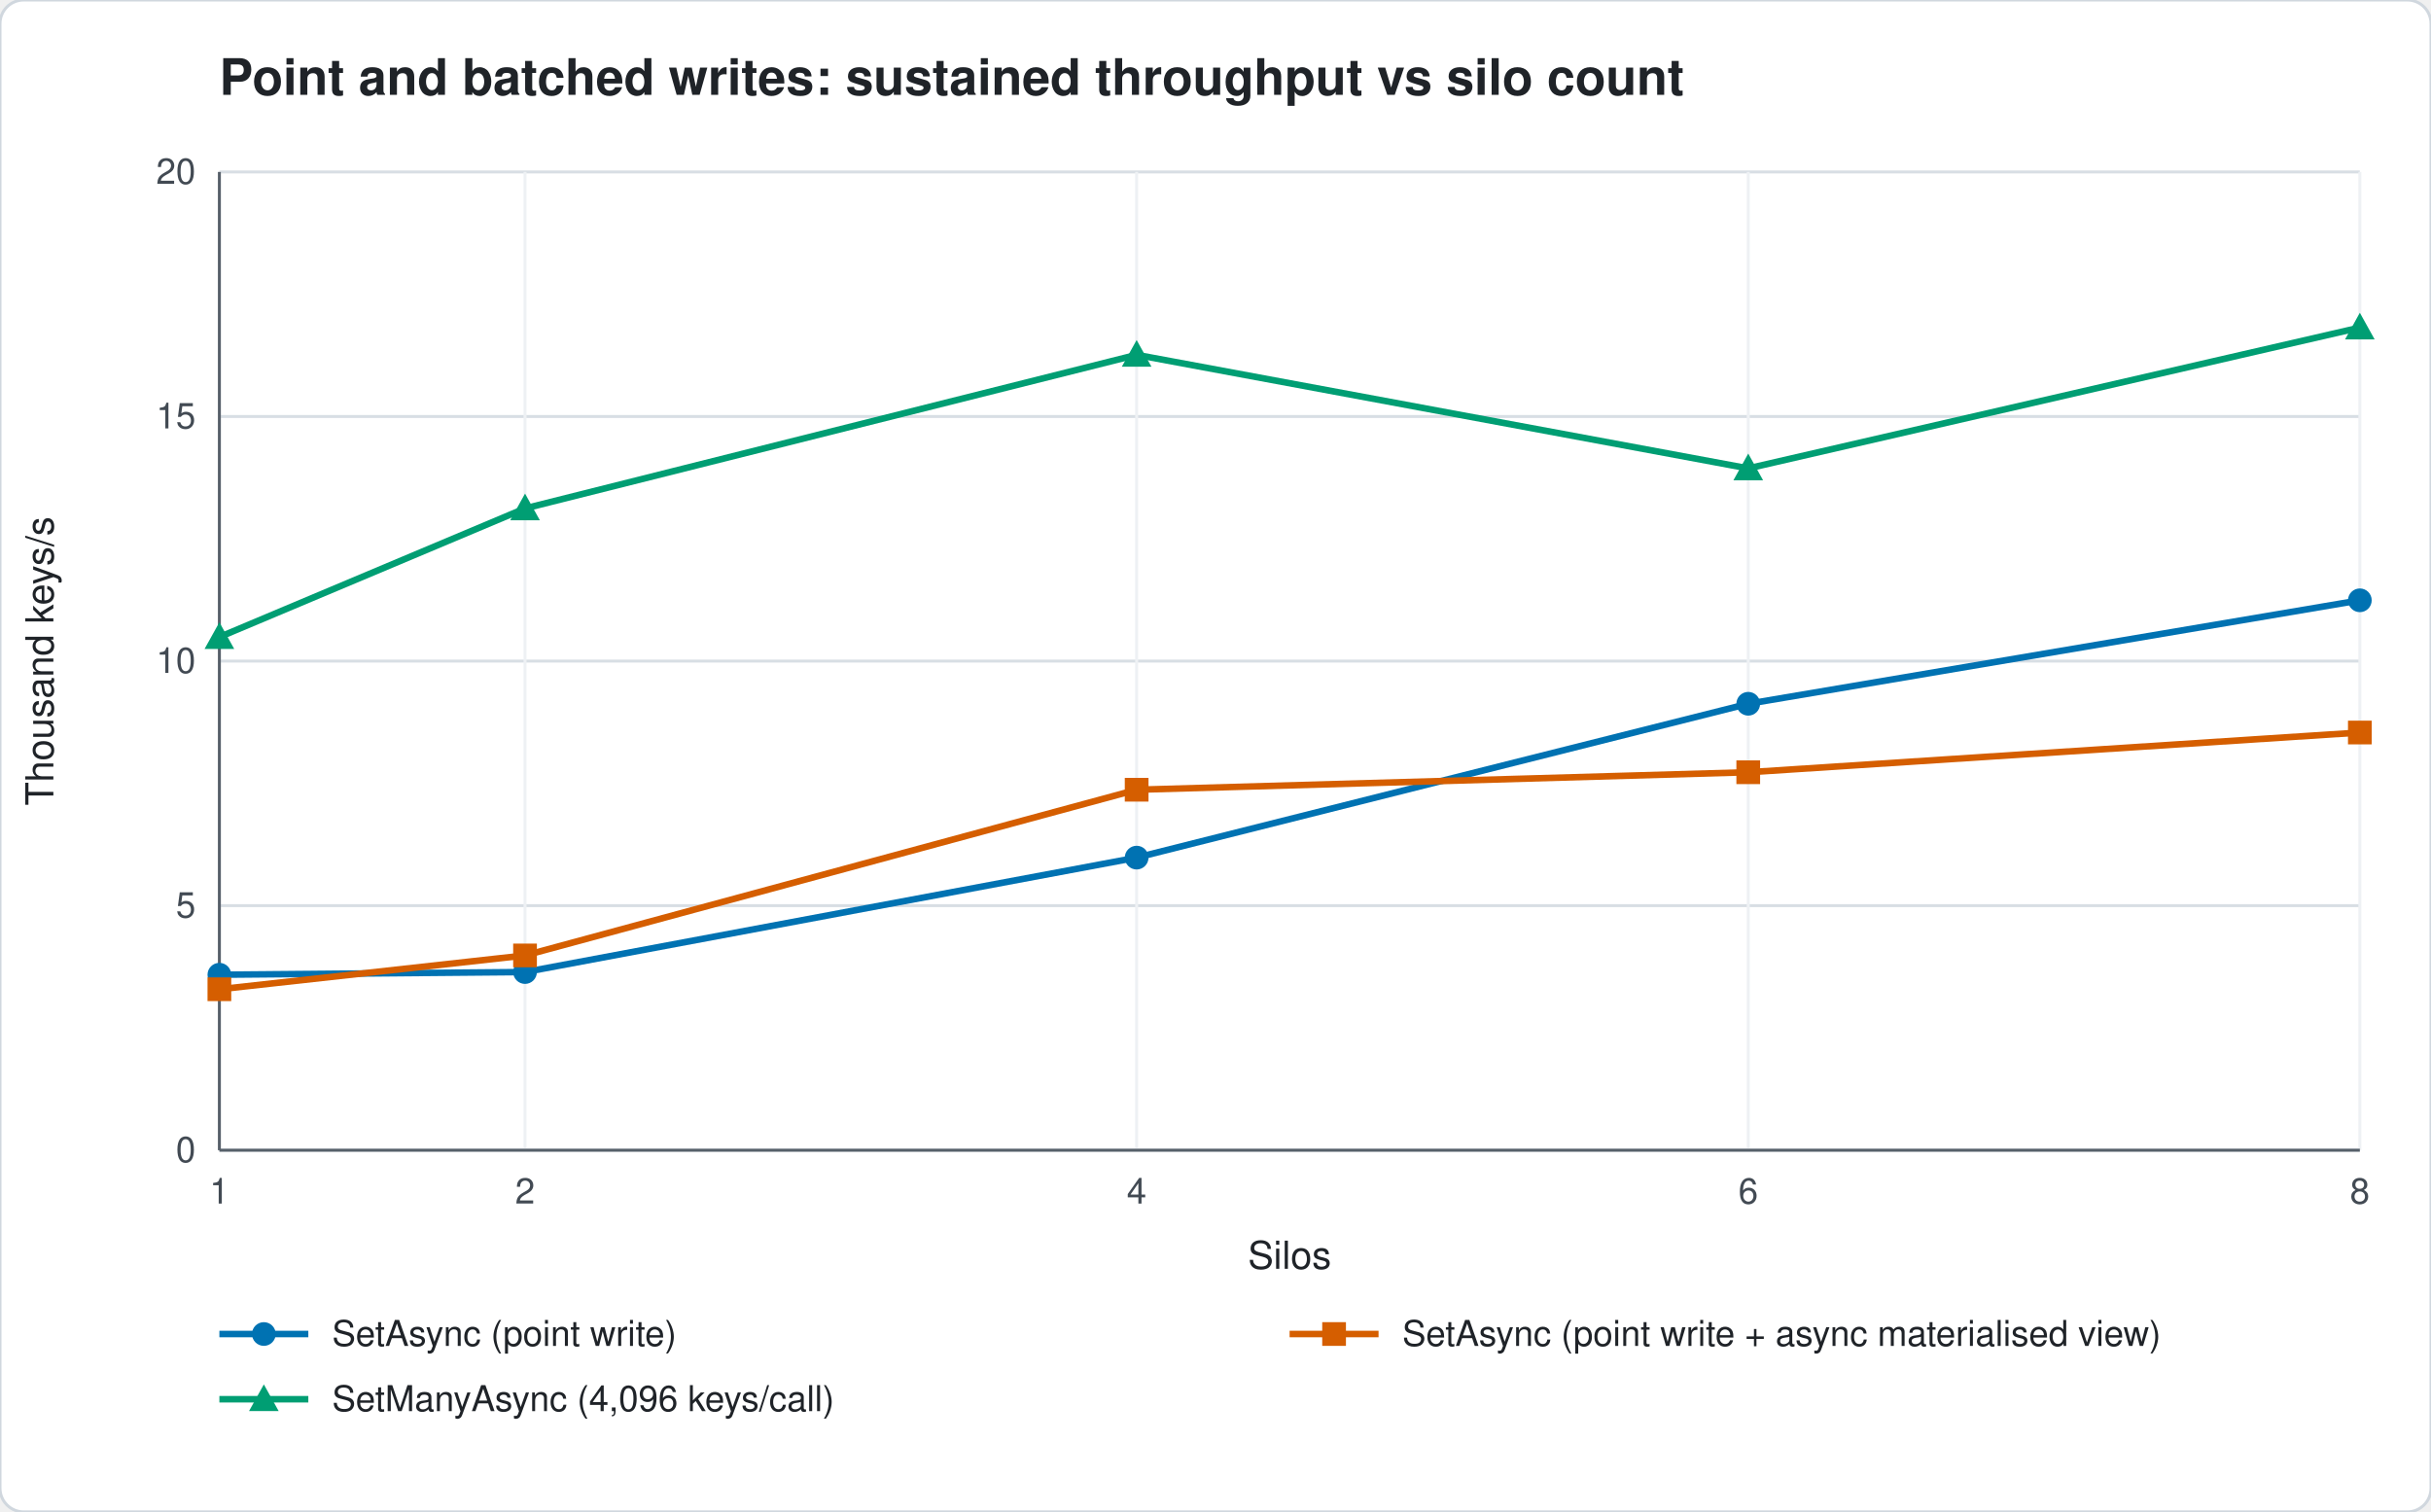
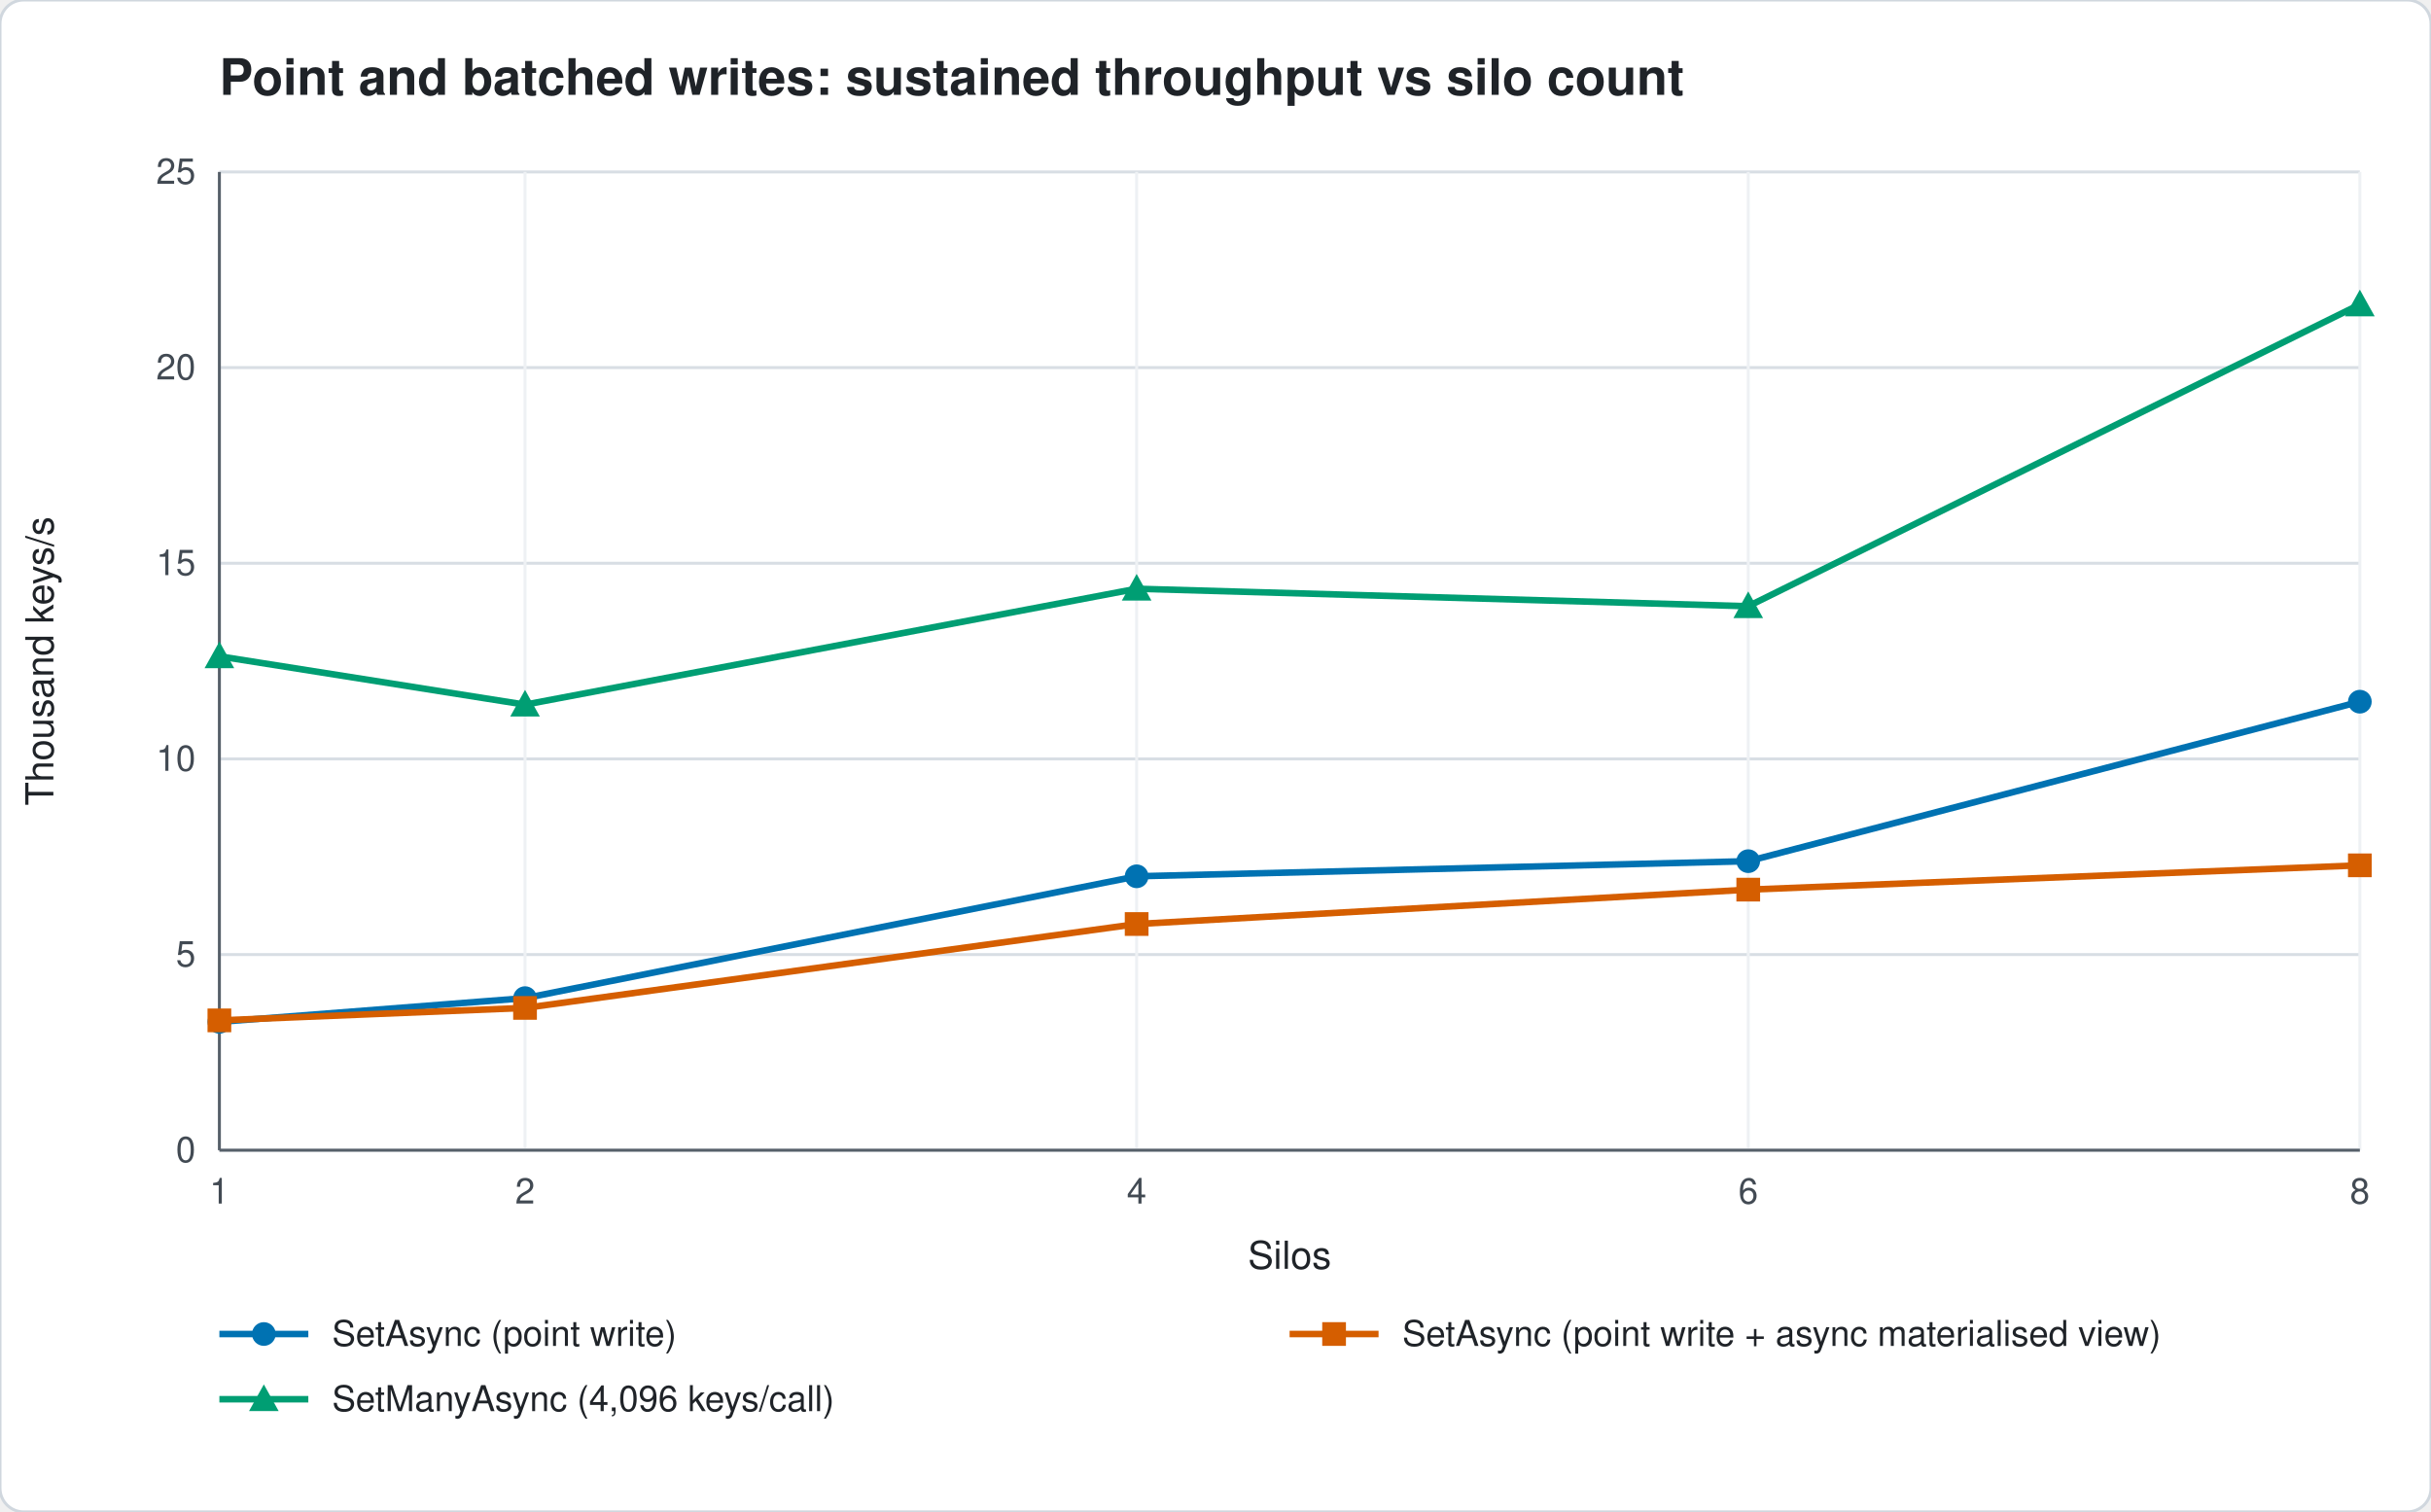
<svg xmlns="http://www.w3.org/2000/svg" width="820" height="510" viewBox="0 0 820 510" role="img" aria-labelledby="t d" font-family="Segoe UI, Helvetica, Arial, sans-serif">
  <defs>
    <clipPath id="plot">
      <rect x="74" y="52" width="722" height="342" />
    </clipPath>
  </defs>
  <rect x="0" y="0" width="820" height="510" rx="8" fill="#ffffff" stroke="#d0d7de" />
  <text x="74" y="32" font-size="17" font-weight="600" fill="#1f2328">Point and batched writes: sustained throughput vs silo count</text>
  <line x1="74" y1="388" x2="796" y2="388" stroke="#d8dee4" stroke-width="1" />
  <text class="y-tick" x="66" y="388" font-size="12" fill="#424a53" text-anchor="end" dominant-baseline="middle">0</text>
-   <line x1="74" y1="305.5" x2="796" y2="305.5" stroke="#d8dee4" stroke-width="1" />
-   <text class="y-tick" x="66" y="305.5" font-size="12" fill="#424a53" text-anchor="end" dominant-baseline="middle">5</text>
-   <line x1="74" y1="223" x2="796" y2="223" stroke="#d8dee4" stroke-width="1" />
-   <text class="y-tick" x="66" y="223" font-size="12" fill="#424a53" text-anchor="end" dominant-baseline="middle">10</text>
-   <line x1="74" y1="140.5" x2="796" y2="140.5" stroke="#d8dee4" stroke-width="1" />
-   <text class="y-tick" x="66" y="140.5" font-size="12" fill="#424a53" text-anchor="end" dominant-baseline="middle">15</text>
+   <line x1="74" y1="322" x2="796" y2="322" stroke="#d8dee4" stroke-width="1" />
+   <text class="y-tick" x="66" y="322" font-size="12" fill="#424a53" text-anchor="end" dominant-baseline="middle">5</text>
+   <line x1="74" y1="256" x2="796" y2="256" stroke="#d8dee4" stroke-width="1" />
+   <text class="y-tick" x="66" y="256" font-size="12" fill="#424a53" text-anchor="end" dominant-baseline="middle">10</text>
+   <line x1="74" y1="190" x2="796" y2="190" stroke="#d8dee4" stroke-width="1" />
+   <text class="y-tick" x="66" y="190" font-size="12" fill="#424a53" text-anchor="end" dominant-baseline="middle">15</text>
+   <line x1="74" y1="124" x2="796" y2="124" stroke="#d8dee4" stroke-width="1" />
+   <text class="y-tick" x="66" y="124" font-size="12" fill="#424a53" text-anchor="end" dominant-baseline="middle">20</text>
  <line x1="74" y1="58" x2="796" y2="58" stroke="#d8dee4" stroke-width="1" />
-   <text class="y-tick" x="66" y="58" font-size="12" fill="#424a53" text-anchor="end" dominant-baseline="middle">20</text>
+   <text class="y-tick" x="66" y="58" font-size="12" fill="#424a53" text-anchor="end" dominant-baseline="middle">25</text>
  <line x1="74" y1="58" x2="74" y2="388" stroke="#eef1f4" stroke-width="1" />
  <text class="x-tick" x="74" y="406" font-size="12" fill="#424a53" text-anchor="middle">1</text>
  <line x1="177.1" y1="58" x2="177.1" y2="388" stroke="#eef1f4" stroke-width="1" />
  <text class="x-tick" x="177.1" y="406" font-size="12" fill="#424a53" text-anchor="middle">2</text>
  <line x1="383.4" y1="58" x2="383.4" y2="388" stroke="#eef1f4" stroke-width="1" />
  <text class="x-tick" x="383.4" y="406" font-size="12" fill="#424a53" text-anchor="middle">4</text>
  <line x1="589.7" y1="58" x2="589.7" y2="388" stroke="#eef1f4" stroke-width="1" />
  <text class="x-tick" x="589.7" y="406" font-size="12" fill="#424a53" text-anchor="middle">6</text>
  <line x1="796" y1="58" x2="796" y2="388" stroke="#eef1f4" stroke-width="1" />
  <text class="x-tick" x="796" y="406" font-size="12" fill="#424a53" text-anchor="middle">8</text>
  <line x1="74" y1="388" x2="796" y2="388" stroke="#57606a" stroke-width="1" />
  <line x1="74" y1="58" x2="74" y2="388" stroke="#57606a" stroke-width="1" />
  <text x="435" y="428" font-size="13" fill="#1f2328" text-anchor="middle">Silos</text>
  <text x="18" y="223" font-size="13" fill="#1f2328" text-anchor="middle" transform="rotate(-90 18 223)">Thousand keys/s</text>
-   <polyline points="74,328.8 177.1,327.9 383.4,289.3 589.7,237.4 796,202.5" fill="none" stroke="#0072B2" stroke-width="2.2" stroke-linejoin="round" clip-path="url(#plot)" />
-   <circle cx="74" cy="328.8" r="4" fill="#0072B2" />
-   <circle cx="177.1" cy="327.9" r="4" fill="#0072B2" />
-   <circle cx="383.4" cy="289.3" r="4" fill="#0072B2" />
-   <circle cx="589.7" cy="237.4" r="4" fill="#0072B2" />
-   <circle cx="796" cy="202.5" r="4" fill="#0072B2" />
-   <polyline points="74,333.7 177.1,322.3 383.4,266.4 589.7,260.5 796,247.1" fill="none" stroke="#D55E00" stroke-width="2.2" stroke-linejoin="round" clip-path="url(#plot)" />
-   <rect x="70" y="329.7" width="8" height="8" fill="#D55E00" />
-   <rect x="173.1" y="318.3" width="8" height="8" fill="#D55E00" />
-   <rect x="379.4" y="262.4" width="8" height="8" fill="#D55E00" />
-   <rect x="585.7" y="256.5" width="8" height="8" fill="#D55E00" />
-   <rect x="792" y="243.1" width="8" height="8" fill="#D55E00" />
-   <polyline points="74,214.9 177.1,171.5 383.4,119.7 589.7,158 796,110.5" fill="none" stroke="#009E73" stroke-width="2.2" stroke-linejoin="round" clip-path="url(#plot)" />
-   <polygon points="74,209.9 69,218.9 79,218.9" fill="#009E73" />
-   <polygon points="177.1,166.5 172.1,175.5 182.1,175.5" fill="#009E73" />
-   <polygon points="383.4,114.7 378.4,123.7 388.4,123.7" fill="#009E73" />
-   <polygon points="589.7,153 584.7,162 594.7,162" fill="#009E73" />
-   <polygon points="796,105.5 791,114.5 801,114.5" fill="#009E73" />
+   <polyline points="74,344.7 177.1,336.7 383.4,295.6 589.7,290.5 796,236.7" fill="none" stroke="#0072B2" stroke-width="2.2" stroke-linejoin="round" clip-path="url(#plot)" />
+   <circle cx="74" cy="344.7" r="4" fill="#0072B2" />
+   <circle cx="177.1" cy="336.7" r="4" fill="#0072B2" />
+   <circle cx="383.4" cy="295.6" r="4" fill="#0072B2" />
+   <circle cx="589.7" cy="290.5" r="4" fill="#0072B2" />
+   <circle cx="796" cy="236.7" r="4" fill="#0072B2" />
+   <polyline points="74,344.2 177.1,340 383.4,311.7 589.7,300.1 796,291.9" fill="none" stroke="#D55E00" stroke-width="2.2" stroke-linejoin="round" clip-path="url(#plot)" />
+   <rect x="70" y="340.2" width="8" height="8" fill="#D55E00" />
+   <rect x="173.1" y="336" width="8" height="8" fill="#D55E00" />
+   <rect x="379.4" y="307.7" width="8" height="8" fill="#D55E00" />
+   <rect x="585.7" y="296.1" width="8" height="8" fill="#D55E00" />
+   <rect x="792" y="287.9" width="8" height="8" fill="#D55E00" />
+   <polyline points="74,221.4 177.1,237.7 383.4,198.6 589.7,204.5 796,102.7" fill="none" stroke="#009E73" stroke-width="2.2" stroke-linejoin="round" clip-path="url(#plot)" />
+   <polygon points="74,216.4 69,225.4 79,225.4" fill="#009E73" />
+   <polygon points="177.1,232.7 172.1,241.7 182.1,241.7" fill="#009E73" />
+   <polygon points="383.4,193.6 378.4,202.6 388.4,202.6" fill="#009E73" />
+   <polygon points="589.7,199.5 584.7,208.5 594.7,208.5" fill="#009E73" />
+   <polygon points="796,97.7 791,106.7 801,106.7" fill="#009E73" />
  <line x1="74" y1="450" x2="104" y2="450" stroke="#0072B2" stroke-width="2.2" />
  <circle cx="89" cy="450" r="4" fill="#0072B2" />
  <text class="legend" x="112" y="450" font-size="12" fill="#1f2328" dominant-baseline="middle">SetAsync (point write)</text>
  <line x1="435" y1="450" x2="465" y2="450" stroke="#D55E00" stroke-width="2.2" />
  <rect x="446" y="446" width="8" height="8" fill="#D55E00" />
  <text class="legend" x="473" y="450" font-size="12" fill="#1f2328" dominant-baseline="middle">SetAsync (point write + async materialised view)</text>
  <line x1="74" y1="472" x2="104" y2="472" stroke="#009E73" stroke-width="2.2" />
  <polygon points="89,467 84,476 94,476" fill="#009E73" />
  <text class="legend" x="112" y="472" font-size="12" fill="#1f2328" dominant-baseline="middle">SetManyAsync (4,096 keys/call)</text>
</svg>
